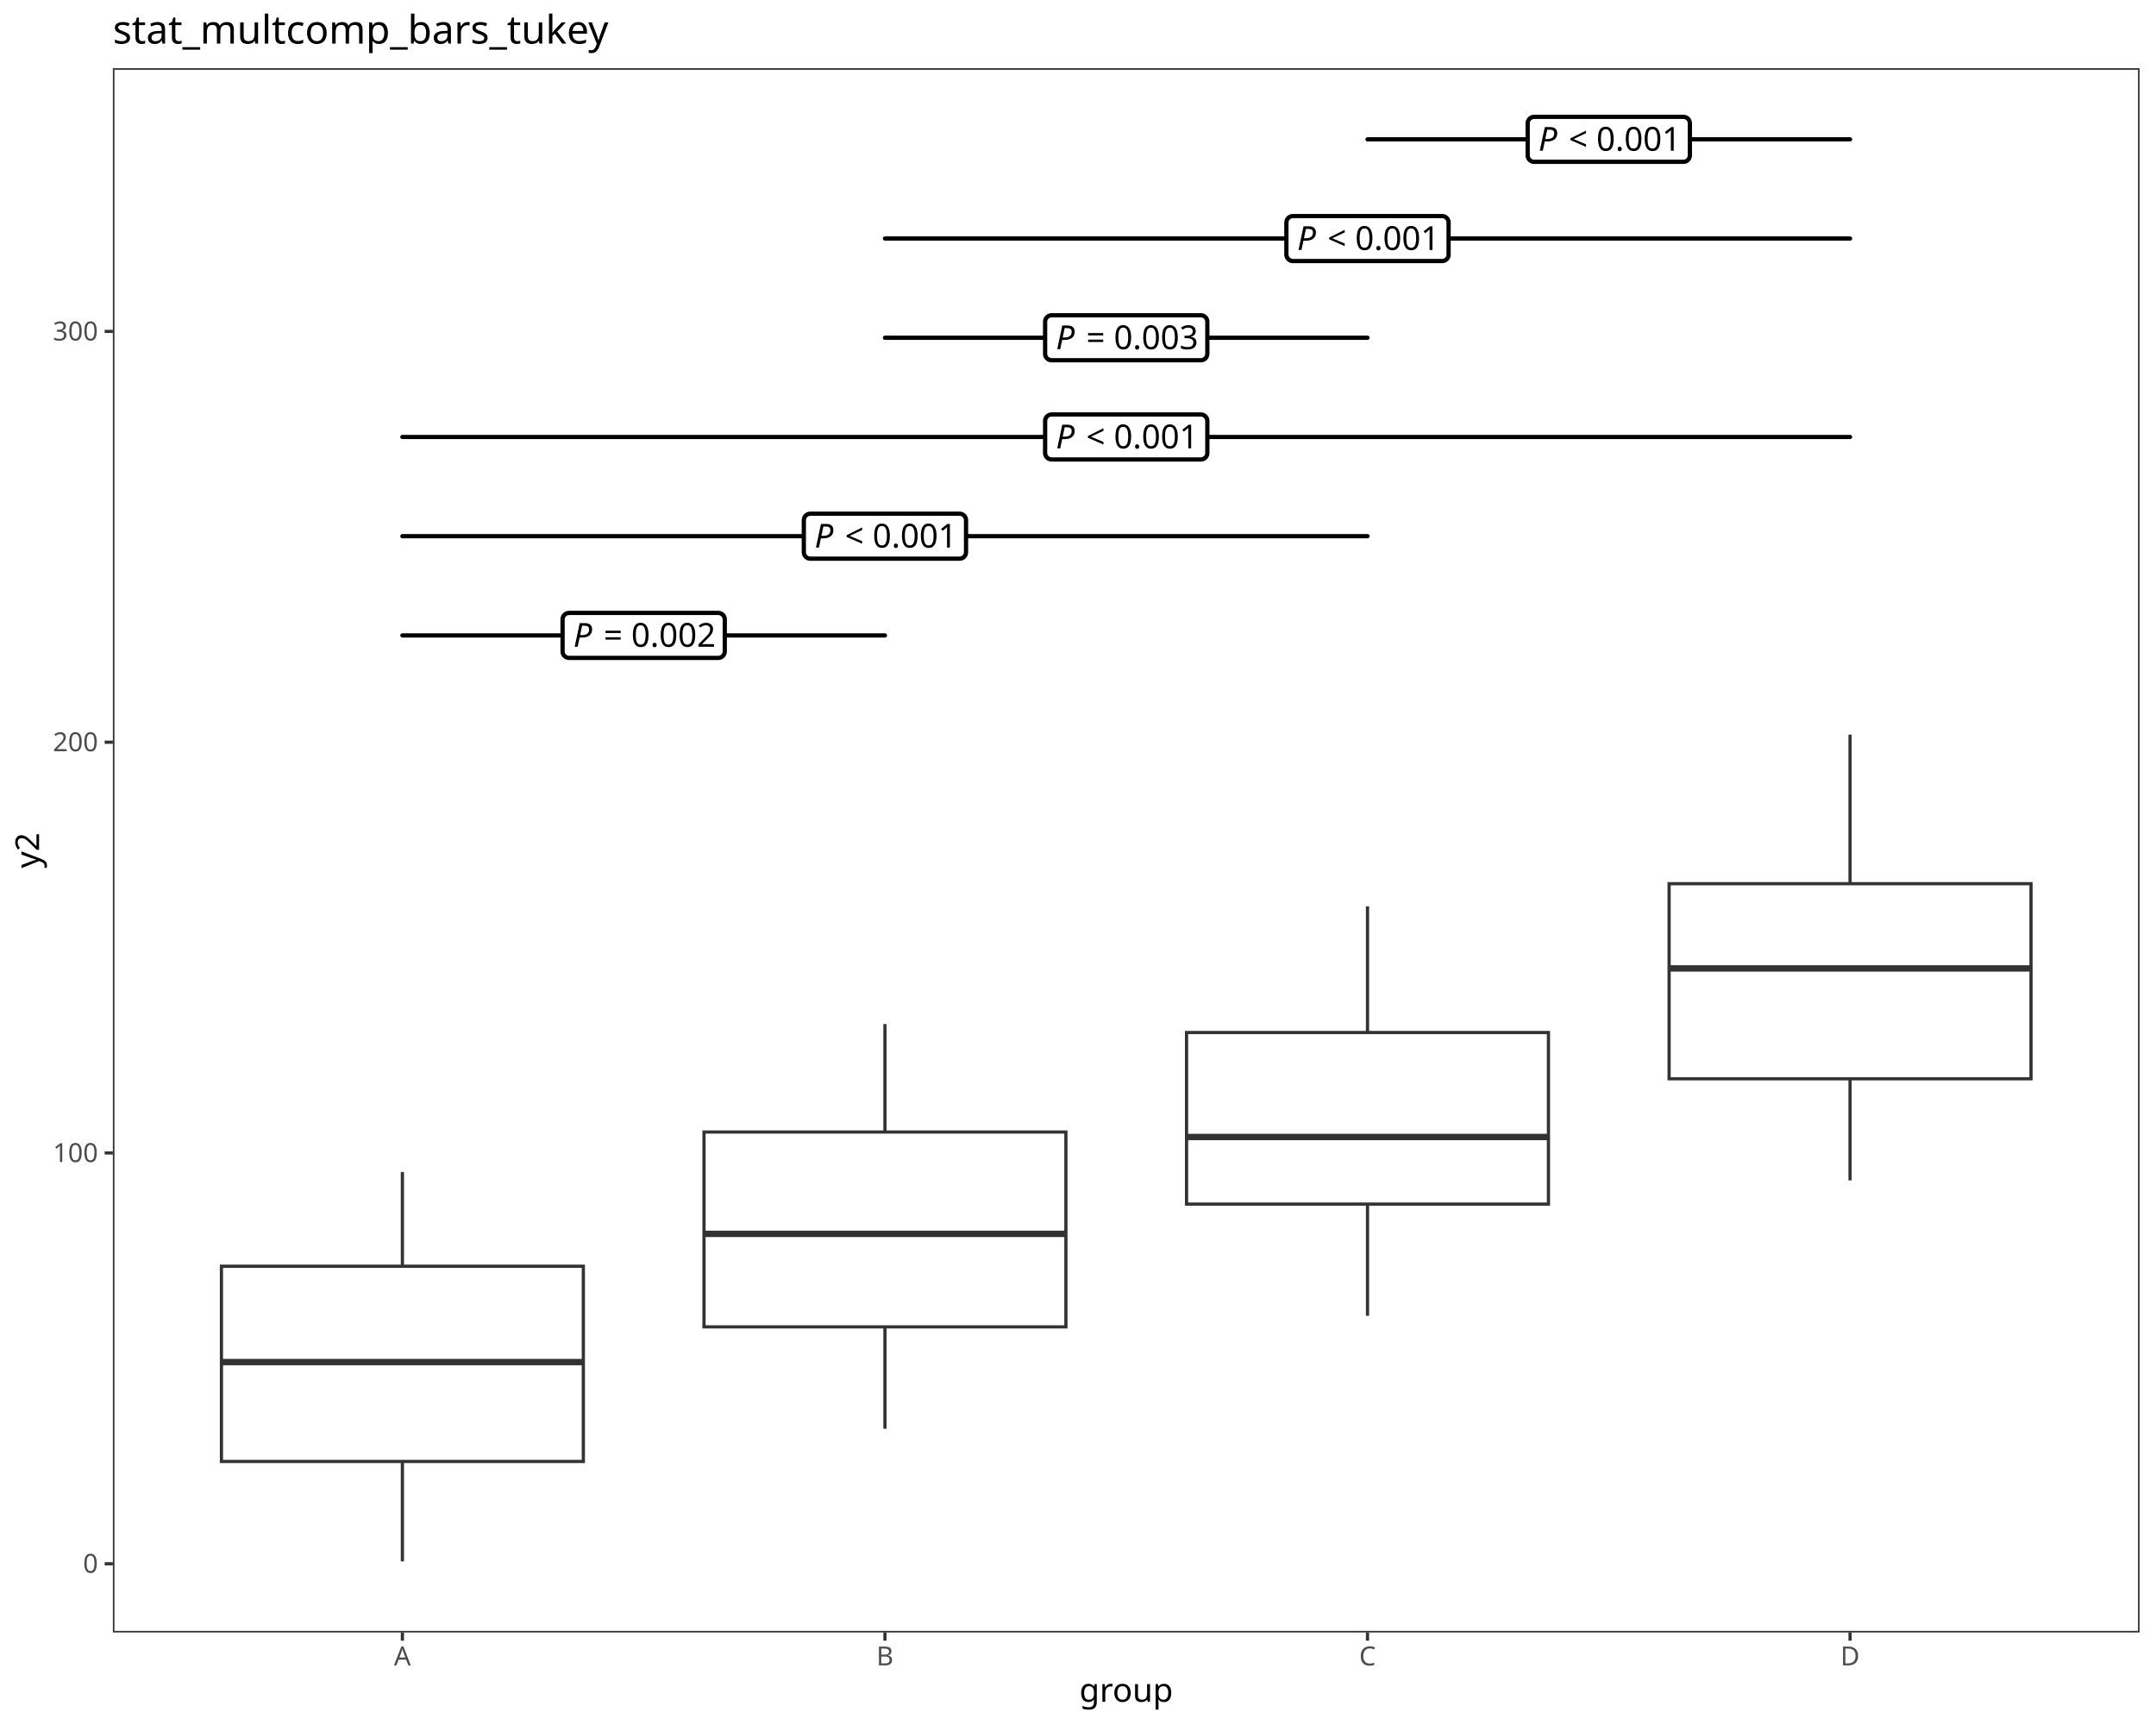
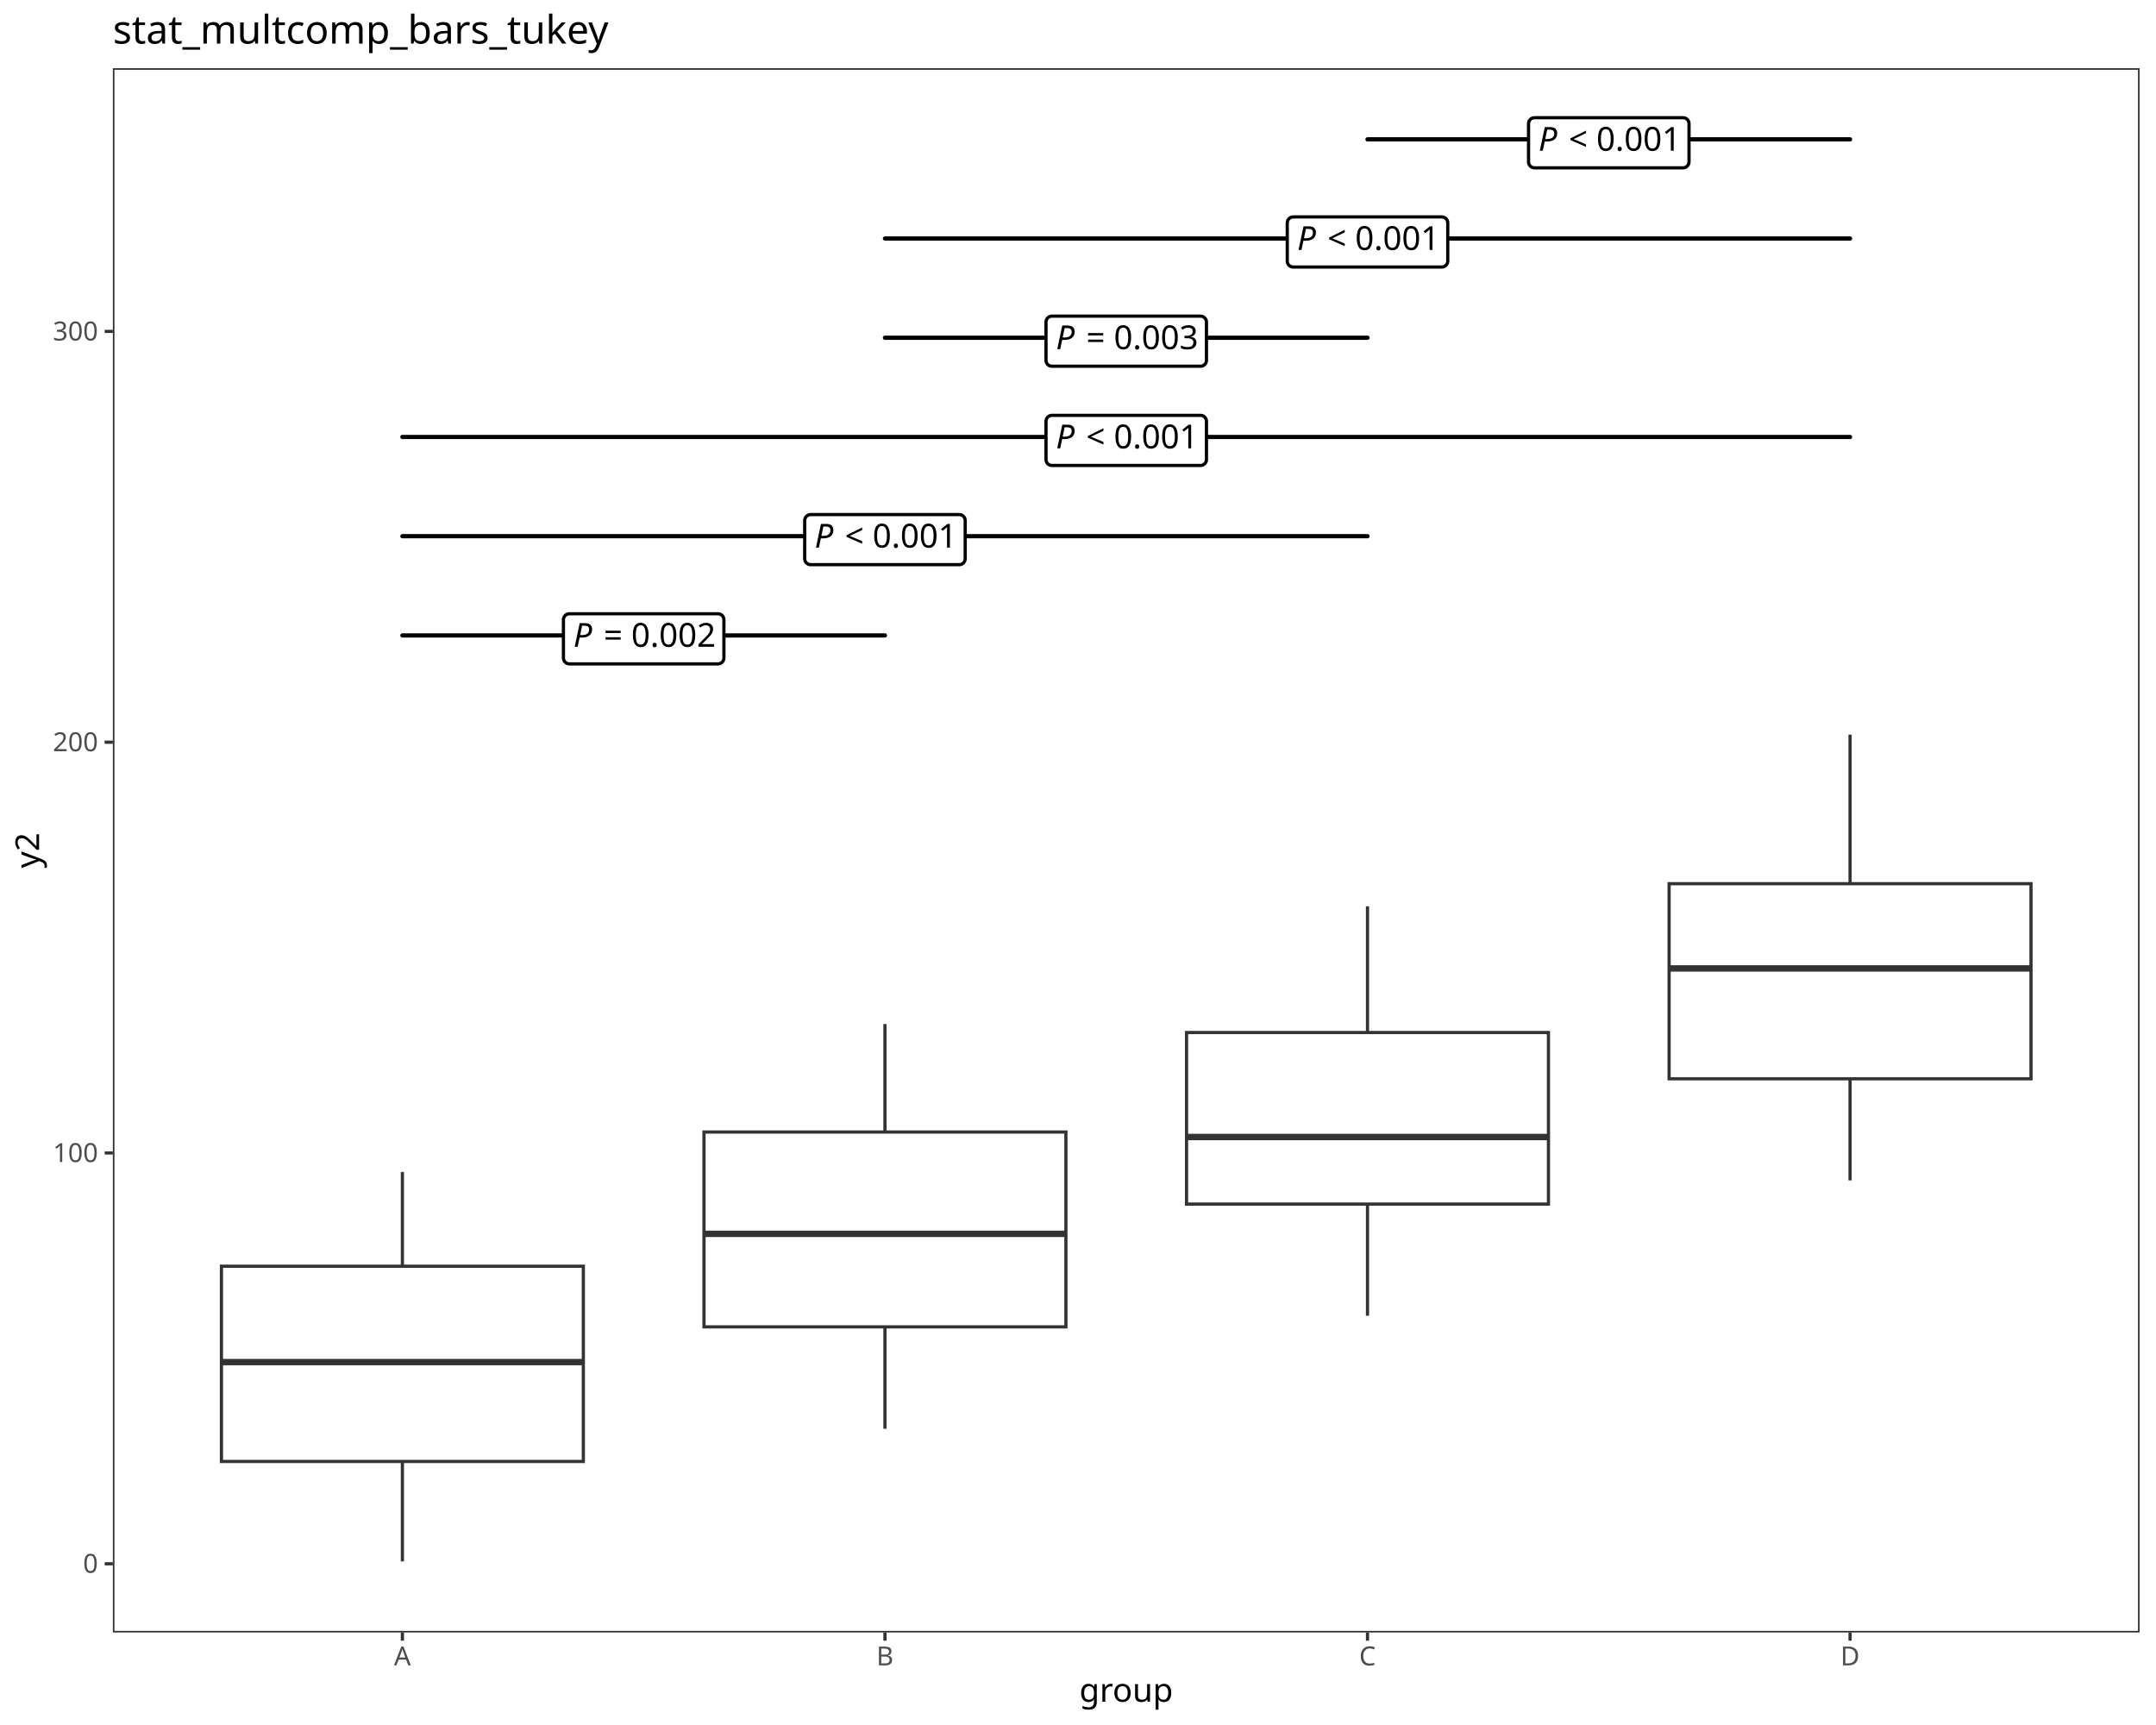
<svg xmlns="http://www.w3.org/2000/svg" class="svglite" data-engine-version="2.0" width="720.00pt" height="576.00pt" viewBox="0 0 720.00 576.00">
  <defs>
    <style type="text/css">
    .svglite line, .svglite polyline, .svglite polygon, .svglite path, .svglite rect, .svglite circle {
      fill: none;
      stroke: #000000;
      stroke-linecap: round;
      stroke-linejoin: round;
      stroke-miterlimit: 10.00;
    }
  </style>
  </defs>
  <rect width="100%" height="100%" style="stroke: none; fill: #FFFFFF;" />
  <defs>
    <clipPath id="cpMC4wMHw3MjAuMDB8MC4wMHw1NzYuMDA=">
      <rect x="0.00" y="0.00" width="720.00" height="576.00" />
    </clipPath>
  </defs>
  <g clip-path="url(#cpMC4wMHw3MjAuMDB8MC4wMHw1NzYuMDA=)">
    <rect x="0.00" y="0.00" width="720.00" height="576.00" style="stroke-width: 1.07; stroke: #FFFFFF; fill: #FFFFFF;" />
  </g>
  <defs>
    <clipPath id="cpMzcuNjl8NzE0LjUyfDIyLjc4fDU0NS4xMQ==">
      <rect x="37.69" y="22.78" width="676.83" height="522.33" />
    </clipPath>
  </defs>
  <g clip-path="url(#cpMzcuNjl8NzE0LjUyfDIyLjc4fDU0NS4xMQ==)">
    <rect x="37.69" y="22.78" width="676.83" height="522.33" style="stroke-width: 1.07; stroke: none; fill: #FFFFFF;" />
    <line x1="134.38" y1="422.81" x2="134.38" y2="391.33" style="stroke-width: 1.07; stroke: #333333; stroke-linecap: butt;" />
    <line x1="134.38" y1="488.00" x2="134.38" y2="521.37" style="stroke-width: 1.07; stroke: #333333; stroke-linecap: butt;" />
    <polygon points="73.95,422.81 73.95,488.00 194.81,488.00 194.81,422.81 73.95,422.81 " style="stroke-width: 1.07; stroke: #333333; stroke-linecap: butt; stroke-linejoin: miter; fill: #FFFFFF;" />
    <line x1="73.95" y1="454.82" x2="194.81" y2="454.82" style="stroke-width: 2.13; stroke: #333333; stroke-linecap: butt; stroke-linejoin: miter;" />
    <line x1="295.53" y1="378.00" x2="295.53" y2="341.94" style="stroke-width: 1.07; stroke: #333333; stroke-linecap: butt;" />
    <line x1="295.53" y1="443.06" x2="295.53" y2="477.08" style="stroke-width: 1.07; stroke: #333333; stroke-linecap: butt;" />
    <polygon points="235.10,378.00 235.10,443.06 355.96,443.06 355.96,378.00 235.10,378.00 " style="stroke-width: 1.07; stroke: #333333; stroke-linecap: butt; stroke-linejoin: miter; fill: #FFFFFF;" />
    <line x1="235.10" y1="412.00" x2="355.96" y2="412.00" style="stroke-width: 2.13; stroke: #333333; stroke-linecap: butt; stroke-linejoin: miter;" />
    <line x1="456.68" y1="344.77" x2="456.68" y2="302.63" style="stroke-width: 1.07; stroke: #333333; stroke-linecap: butt;" />
    <line x1="456.68" y1="402.06" x2="456.68" y2="439.35" style="stroke-width: 1.07; stroke: #333333; stroke-linecap: butt;" />
    <polygon points="396.25,344.77 396.25,402.06 517.11,402.06 517.11,344.77 396.25,344.77 " style="stroke-width: 1.07; stroke: #333333; stroke-linecap: butt; stroke-linejoin: miter; fill: #FFFFFF;" />
    <line x1="396.25" y1="379.66" x2="517.11" y2="379.66" style="stroke-width: 2.13; stroke: #333333; stroke-linecap: butt; stroke-linejoin: miter;" />
    <line x1="617.83" y1="295.08" x2="617.83" y2="245.30" style="stroke-width: 1.07; stroke: #333333; stroke-linecap: butt;" />
    <line x1="617.83" y1="360.22" x2="617.83" y2="394.15" style="stroke-width: 1.07; stroke: #333333; stroke-linecap: butt;" />
    <polygon points="557.40,295.08 557.40,360.22 678.26,360.22 678.26,295.08 557.40,295.08 " style="stroke-width: 1.07; stroke: #333333; stroke-linecap: butt; stroke-linejoin: miter; fill: #FFFFFF;" />
    <line x1="557.40" y1="323.37" x2="678.26" y2="323.37" style="stroke-width: 2.13; stroke: #333333; stroke-linecap: butt; stroke-linejoin: miter;" />
    <line x1="134.38" y1="212.17" x2="295.53" y2="212.17" style="stroke-width: 1.42;" />
-     <polygon points="190.03,219.68 239.88,219.68 239.79,219.68 240.14,219.66 240.48,219.59 240.80,219.47 241.11,219.29 241.37,219.07 241.61,218.81 241.79,218.52 241.93,218.20 242.01,217.86 242.04,217.52 242.04,217.52 242.04,206.82 242.04,206.82 242.01,206.47 241.93,206.14 241.79,205.82 241.61,205.52 241.37,205.26 241.11,205.04 240.80,204.87 240.48,204.75 240.14,204.68 239.88,204.66 190.03,204.66 190.29,204.68 189.94,204.66 189.60,204.70 189.26,204.80 188.95,204.95 188.66,205.15 188.41,205.39 188.20,205.67 188.04,205.97 187.93,206.30 187.88,206.65 187.87,206.82 187.87,217.52 187.88,217.34 187.88,217.69 187.93,218.03 188.04,218.36 188.20,218.67 188.41,218.95 188.66,219.19 188.95,219.39 189.26,219.54 189.60,219.63 189.94,219.68 " style="stroke-width: 1.42; fill: #FFFFFF;" />
+     <polygon points="190.14,221.68 239.76,221.68 239.68,221.68 240.00,221.67 240.32,221.60 240.62,221.49 240.89,221.33 241.14,221.13 241.35,220.89 241.52,220.62 241.65,220.32 241.72,220.01 241.75,219.69 241.75,219.69 241.75,206.94 241.75,206.94 241.72,206.62 241.65,206.31 241.52,206.01 241.35,205.74 241.14,205.50 240.89,205.30 240.62,205.14 240.32,205.03 240.00,204.96 239.76,204.95 190.14,204.95 190.38,204.96 190.06,204.95 189.75,204.99 189.44,205.08 189.15,205.22 188.89,205.40 188.66,205.62 188.46,205.87 188.32,206.16 188.21,206.46 188.16,206.78 188.16,206.94 188.16,219.69 188.16,219.53 188.16,219.85 188.21,220.17 188.32,220.47 188.46,220.76 188.66,221.01 188.89,221.23 189.15,221.41 189.44,221.55 189.75,221.64 190.06,221.68 " style="stroke-width: 1.07; fill: #FFFFFF;" />
    <text x="191.47" y="215.97" style="font-size: 11.04px; font-style: italic; font-family: sans;" textLength="7.37px" lengthAdjust="spacingAndGlyphs">P</text>
    <text x="198.83" y="215.97" style="font-size: 11.04px; font-family: sans;" textLength="2.76px" lengthAdjust="spacingAndGlyphs"> </text>
    <text x="201.60" y="215.97" style="font-size: 11.04px; font-family: sans;" textLength="6.45px" lengthAdjust="spacingAndGlyphs">=</text>
    <text x="208.05" y="215.97" style="font-size: 11.04px; font-family: sans;" textLength="2.76px" lengthAdjust="spacingAndGlyphs"> </text>
    <text x="210.81" y="215.97" style="font-size: 11.04px; font-family: sans;" textLength="27.63px" lengthAdjust="spacingAndGlyphs">0.002</text>
    <line x1="134.38" y1="179.04" x2="456.68" y2="179.04" style="stroke-width: 1.42;" />
-     <polygon points="270.60,186.55 320.45,186.55 320.37,186.55 320.71,186.53 321.05,186.46 321.38,186.34 321.68,186.17 321.95,185.95 322.18,185.69 322.37,185.39 322.50,185.07 322.59,184.73 322.61,184.39 322.61,184.39 322.61,173.69 322.61,173.69 322.59,173.35 322.50,173.01 322.37,172.69 322.18,172.39 321.95,172.13 321.68,171.91 321.38,171.74 321.05,171.62 320.71,171.55 320.45,171.53 270.60,171.53 270.86,171.55 270.52,171.53 270.17,171.58 269.84,171.67 269.52,171.82 269.24,172.02 268.99,172.26 268.78,172.54 268.62,172.85 268.51,173.18 268.45,173.52 268.44,173.69 268.44,184.39 268.45,184.21 268.45,184.56 268.51,184.91 268.62,185.24 268.78,185.54 268.99,185.82 269.24,186.06 269.52,186.26 269.84,186.41 270.17,186.50 270.52,186.55 " style="stroke-width: 1.42; fill: #FFFFFF;" />
+     <polygon points="270.72,188.55 320.34,188.55 320.26,188.55 320.58,188.54 320.89,188.47 321.19,188.36 321.47,188.20 321.72,188.00 321.93,187.76 322.10,187.49 322.22,187.19 322.30,186.88 322.33,186.57 322.33,186.57 322.33,173.81 322.33,173.81 322.30,173.49 322.22,173.18 322.10,172.88 321.93,172.61 321.72,172.37 321.47,172.17 321.19,172.01 320.89,171.90 320.58,171.83 320.34,171.82 270.72,171.82 270.96,171.83 270.64,171.82 270.32,171.86 270.01,171.95 269.73,172.09 269.46,172.27 269.23,172.49 269.04,172.75 268.89,173.03 268.79,173.33 268.74,173.65 268.73,173.81 268.73,186.57 268.74,186.41 268.74,186.72 268.79,187.04 268.89,187.34 269.04,187.63 269.23,187.88 269.46,188.10 269.73,188.29 270.01,188.42 270.32,188.51 270.64,188.55 " style="stroke-width: 1.07; fill: #FFFFFF;" />
    <text x="272.04" y="182.84" style="font-size: 11.04px; font-style: italic; font-family: sans;" textLength="7.37px" lengthAdjust="spacingAndGlyphs">P</text>
    <text x="279.41" y="182.84" style="font-size: 11.04px; font-family: sans;" textLength="2.76px" lengthAdjust="spacingAndGlyphs"> </text>
    <text x="282.17" y="182.84" style="font-size: 11.04px; font-family: sans;" textLength="6.45px" lengthAdjust="spacingAndGlyphs">&lt;</text>
    <text x="288.62" y="182.84" style="font-size: 11.04px; font-family: sans;" textLength="2.76px" lengthAdjust="spacingAndGlyphs"> </text>
    <text x="291.39" y="182.84" style="font-size: 11.04px; font-family: sans;" textLength="27.63px" lengthAdjust="spacingAndGlyphs">0.001</text>
    <line x1="134.38" y1="145.91" x2="617.83" y2="145.91" style="stroke-width: 1.42;" />
-     <polygon points="351.18,153.42 401.03,153.42 400.94,153.42 401.29,153.40 401.63,153.33 401.96,153.21 402.26,153.04 402.53,152.82 402.76,152.56 402.94,152.26 403.08,151.94 403.16,151.61 403.19,151.26 403.19,151.26 403.19,140.56 403.19,140.56 403.16,140.22 403.08,139.88 402.94,139.56 402.76,139.27 402.53,139.01 402.26,138.79 401.96,138.61 401.63,138.49 401.29,138.42 401.03,138.40 351.18,138.40 351.44,138.42 351.09,138.41 350.75,138.45 350.41,138.54 350.10,138.69 349.81,138.89 349.56,139.13 349.35,139.41 349.19,139.72 349.08,140.05 349.03,140.39 349.02,140.56 349.02,151.26 349.03,151.09 349.03,151.43 349.08,151.78 349.19,152.11 349.35,152.41 349.56,152.69 349.81,152.93 350.10,153.13 350.41,153.28 350.75,153.38 351.09,153.42 " style="stroke-width: 1.42; fill: #FFFFFF;" />
+     <polygon points="351.29,155.42 400.91,155.42 400.83,155.42 401.15,155.41 401.47,155.35 401.77,155.23 402.04,155.07 402.29,154.87 402.50,154.63 402.67,154.36 402.80,154.07 402.88,153.76 402.90,153.44 402.90,153.44 402.90,140.68 402.90,140.68 402.88,140.36 402.80,140.05 402.67,139.76 402.50,139.49 402.29,139.25 402.04,139.04 401.77,138.88 401.47,138.77 401.15,138.71 400.91,138.69 351.29,138.69 351.53,138.71 351.21,138.69 350.90,138.73 350.59,138.82 350.30,138.96 350.04,139.14 349.81,139.36 349.62,139.62 349.47,139.90 349.37,140.20 349.31,140.52 349.31,140.68 349.31,153.44 349.31,153.28 349.31,153.60 349.37,153.91 349.47,154.22 349.62,154.50 349.81,154.75 350.04,154.98 350.30,155.16 350.59,155.29 350.90,155.38 351.21,155.42 " style="stroke-width: 1.07; fill: #FFFFFF;" />
    <text x="352.62" y="149.71" style="font-size: 11.04px; font-style: italic; font-family: sans;" textLength="7.37px" lengthAdjust="spacingAndGlyphs">P</text>
    <text x="359.99" y="149.71" style="font-size: 11.04px; font-family: sans;" textLength="2.76px" lengthAdjust="spacingAndGlyphs"> </text>
    <text x="362.75" y="149.71" style="font-size: 11.04px; font-family: sans;" textLength="6.45px" lengthAdjust="spacingAndGlyphs">&lt;</text>
    <text x="369.20" y="149.71" style="font-size: 11.04px; font-family: sans;" textLength="2.76px" lengthAdjust="spacingAndGlyphs"> </text>
    <text x="371.96" y="149.71" style="font-size: 11.04px; font-family: sans;" textLength="27.63px" lengthAdjust="spacingAndGlyphs">0.001</text>
    <line x1="295.53" y1="112.78" x2="456.68" y2="112.78" style="stroke-width: 1.42;" />
-     <polygon points="351.18,120.29 401.03,120.29 400.94,120.29 401.29,120.28 401.63,120.21 401.96,120.08 402.26,119.91 402.53,119.69 402.76,119.43 402.94,119.13 403.08,118.82 403.16,118.48 403.19,118.13 403.19,118.13 403.19,107.44 403.19,107.44 403.16,107.09 403.08,106.75 402.94,106.43 402.76,106.14 402.53,105.88 402.26,105.66 401.96,105.48 401.63,105.36 401.29,105.29 401.03,105.28 351.18,105.28 351.44,105.29 351.09,105.28 350.75,105.32 350.41,105.42 350.10,105.56 349.81,105.76 349.56,106.00 349.35,106.28 349.19,106.59 349.08,106.92 349.03,107.26 349.02,107.44 349.02,118.13 349.03,117.96 349.03,118.30 349.08,118.65 349.19,118.98 349.35,119.29 349.56,119.56 349.81,119.80 350.10,120.00 350.41,120.15 350.75,120.25 351.09,120.29 " style="stroke-width: 1.42; fill: #FFFFFF;" />
+     <polygon points="351.29,122.29 400.91,122.29 400.83,122.29 401.15,122.28 401.47,122.22 401.77,122.10 402.04,121.94 402.29,121.74 402.50,121.50 402.67,121.23 402.80,120.94 402.88,120.63 402.90,120.31 402.90,120.31 402.90,107.55 402.90,107.55 402.88,107.23 402.80,106.92 402.67,106.63 402.50,106.36 402.29,106.12 402.04,105.91 401.77,105.75 401.47,105.64 401.15,105.58 400.91,105.56 351.29,105.56 351.53,105.58 351.21,105.56 350.90,105.60 350.59,105.69 350.30,105.83 350.04,106.01 349.81,106.23 349.62,106.49 349.47,106.77 349.37,107.07 349.31,107.39 349.31,107.55 349.31,120.31 349.31,120.15 349.31,120.47 349.37,120.78 349.47,121.09 349.62,121.37 349.81,121.63 350.04,121.85 350.30,122.03 350.59,122.17 350.90,122.25 351.21,122.29 " style="stroke-width: 1.07; fill: #FFFFFF;" />
    <text x="352.62" y="116.59" style="font-size: 11.04px; font-style: italic; font-family: sans;" textLength="7.37px" lengthAdjust="spacingAndGlyphs">P</text>
    <text x="359.99" y="116.59" style="font-size: 11.04px; font-family: sans;" textLength="2.76px" lengthAdjust="spacingAndGlyphs"> </text>
    <text x="362.75" y="116.59" style="font-size: 11.04px; font-family: sans;" textLength="6.45px" lengthAdjust="spacingAndGlyphs">=</text>
    <text x="369.20" y="116.59" style="font-size: 11.04px; font-family: sans;" textLength="2.76px" lengthAdjust="spacingAndGlyphs"> </text>
    <text x="371.96" y="116.59" style="font-size: 11.04px; font-family: sans;" textLength="27.63px" lengthAdjust="spacingAndGlyphs">0.003</text>
    <line x1="295.53" y1="79.65" x2="617.83" y2="79.65" style="stroke-width: 1.42;" />
-     <polygon points="431.75,87.16 481.60,87.16 481.52,87.16 481.86,87.15 482.21,87.08 482.53,86.95 482.83,86.78 483.10,86.56 483.33,86.30 483.52,86.01 483.65,85.69 483.74,85.35 483.76,85.00 483.76,85.00 483.76,74.31 483.76,74.31 483.74,73.96 483.65,73.62 483.52,73.30 483.33,73.01 483.10,72.75 482.83,72.53 482.53,72.35 482.21,72.23 481.86,72.16 481.60,72.15 431.75,72.15 432.02,72.16 431.67,72.15 431.32,72.19 430.99,72.29 430.67,72.44 430.39,72.63 430.14,72.87 429.93,73.15 429.77,73.46 429.66,73.79 429.60,74.13 429.59,74.31 429.59,85.00 429.60,84.83 429.60,85.18 429.66,85.52 429.77,85.85 429.93,86.16 430.14,86.43 430.39,86.68 430.67,86.87 430.99,87.02 431.32,87.12 431.67,87.16 " style="stroke-width: 1.42; fill: #FFFFFF;" />
+     <polygon points="431.87,89.17 481.49,89.17 481.41,89.16 481.73,89.15 482.04,89.09 482.34,88.97 482.62,88.81 482.87,88.61 483.08,88.37 483.25,88.10 483.37,87.81 483.45,87.50 483.48,87.18 483.48,87.18 483.48,74.42 483.48,74.42 483.45,74.10 483.37,73.79 483.25,73.50 483.08,73.23 482.87,72.99 482.62,72.79 482.34,72.63 482.04,72.51 481.73,72.45 481.49,72.43 431.87,72.43 432.11,72.45 431.79,72.44 431.47,72.47 431.17,72.56 430.88,72.70 430.61,72.88 430.38,73.10 430.19,73.36 430.04,73.64 429.94,73.95 429.89,74.26 429.88,74.42 429.88,87.18 429.89,87.02 429.89,87.34 429.94,87.65 430.04,87.96 430.19,88.24 430.38,88.50 430.61,88.72 430.88,88.90 431.17,89.04 431.47,89.13 431.79,89.16 " style="stroke-width: 1.07; fill: #FFFFFF;" />
    <text x="433.19" y="83.46" style="font-size: 11.04px; font-style: italic; font-family: sans;" textLength="7.37px" lengthAdjust="spacingAndGlyphs">P</text>
    <text x="440.56" y="83.46" style="font-size: 11.04px; font-family: sans;" textLength="2.76px" lengthAdjust="spacingAndGlyphs"> </text>
    <text x="443.32" y="83.46" style="font-size: 11.04px; font-family: sans;" textLength="6.45px" lengthAdjust="spacingAndGlyphs">&lt;</text>
    <text x="449.77" y="83.46" style="font-size: 11.04px; font-family: sans;" textLength="2.76px" lengthAdjust="spacingAndGlyphs"> </text>
    <text x="452.54" y="83.46" style="font-size: 11.04px; font-family: sans;" textLength="27.63px" lengthAdjust="spacingAndGlyphs">0.001</text>
    <line x1="456.68" y1="46.53" x2="617.83" y2="46.53" style="stroke-width: 1.42;" />
-     <polygon points="512.33,54.03 562.18,54.03 562.09,54.03 562.44,54.02 562.78,53.95 563.11,53.83 563.41,53.65 563.68,53.43 563.91,53.17 564.09,52.88 564.23,52.56 564.31,52.22 564.34,51.87 564.34,51.87 564.34,41.18 564.34,41.18 564.31,40.83 564.23,40.49 564.09,40.17 563.91,39.88 563.68,39.62 563.41,39.40 563.11,39.23 562.78,39.10 562.44,39.03 562.18,39.02 512.33,39.02 512.59,39.03 512.24,39.02 511.90,39.06 511.56,39.16 511.25,39.31 510.96,39.50 510.71,39.75 510.50,40.02 510.34,40.33 510.23,40.66 510.18,41.00 510.17,41.18 510.17,51.87 510.18,51.70 510.18,52.05 510.23,52.39 510.34,52.72 510.50,53.03 510.71,53.31 510.96,53.55 511.25,53.74 511.56,53.89 511.90,53.99 512.24,54.03 " style="stroke-width: 1.42; fill: #FFFFFF;" />
+     <polygon points="512.45,56.04 562.06,56.04 561.98,56.04 562.30,56.02 562.62,55.96 562.92,55.85 563.19,55.69 563.44,55.48 563.65,55.24 563.82,54.97 563.95,54.68 564.03,54.37 564.05,54.05 564.05,54.05 564.05,41.29 564.05,41.29 564.03,40.97 563.95,40.66 563.82,40.37 563.65,40.10 563.44,39.86 563.19,39.66 562.92,39.50 562.62,39.38 562.30,39.32 562.06,39.31 512.45,39.31 512.68,39.32 512.37,39.31 512.05,39.35 511.74,39.43 511.45,39.57 511.19,39.75 510.96,39.98 510.77,40.23 510.62,40.51 510.52,40.82 510.46,41.13 510.46,41.29 510.46,54.05 510.46,53.89 510.46,54.21 510.52,54.53 510.62,54.83 510.77,55.11 510.96,55.37 511.19,55.59 511.45,55.77 511.74,55.91 512.05,56.00 512.37,56.04 " style="stroke-width: 1.07; fill: #FFFFFF;" />
    <text x="513.77" y="50.33" style="font-size: 11.04px; font-style: italic; font-family: sans;" textLength="7.37px" lengthAdjust="spacingAndGlyphs">P</text>
    <text x="521.14" y="50.33" style="font-size: 11.04px; font-family: sans;" textLength="2.76px" lengthAdjust="spacingAndGlyphs"> </text>
    <text x="523.90" y="50.33" style="font-size: 11.04px; font-family: sans;" textLength="6.45px" lengthAdjust="spacingAndGlyphs">&lt;</text>
    <text x="530.35" y="50.33" style="font-size: 11.04px; font-family: sans;" textLength="2.76px" lengthAdjust="spacingAndGlyphs"> </text>
    <text x="533.11" y="50.33" style="font-size: 11.04px; font-family: sans;" textLength="27.63px" lengthAdjust="spacingAndGlyphs">0.001</text>
    <rect x="37.69" y="22.78" width="676.83" height="522.33" style="stroke-width: 1.07; stroke: #333333;" />
  </g>
  <g clip-path="url(#cpMC4wMHw3MjAuMDB8MC4wMHw1NzYuMDA=)">
    <text x="32.76" y="525.18" text-anchor="end" style="font-size: 8.80px; fill: #4D4D4D; font-family: sans;" textLength="4.89px" lengthAdjust="spacingAndGlyphs">0</text>
    <text x="32.76" y="388.02" text-anchor="end" style="font-size: 8.80px; fill: #4D4D4D; font-family: sans;" textLength="14.68px" lengthAdjust="spacingAndGlyphs">100</text>
    <text x="32.76" y="250.85" text-anchor="end" style="font-size: 8.80px; fill: #4D4D4D; font-family: sans;" textLength="14.68px" lengthAdjust="spacingAndGlyphs">200</text>
    <text x="32.76" y="113.69" text-anchor="end" style="font-size: 8.80px; fill: #4D4D4D; font-family: sans;" textLength="14.68px" lengthAdjust="spacingAndGlyphs">300</text>
    <polyline points="34.95,522.16 37.69,522.16 " style="stroke-width: 1.07; stroke: #333333; stroke-linecap: butt;" />
    <polyline points="34.95,384.99 37.69,384.99 " style="stroke-width: 1.07; stroke: #333333; stroke-linecap: butt;" />
    <polyline points="34.95,247.83 37.69,247.83 " style="stroke-width: 1.07; stroke: #333333; stroke-linecap: butt;" />
    <polyline points="34.95,110.66 37.69,110.66 " style="stroke-width: 1.07; stroke: #333333; stroke-linecap: butt;" />
    <polyline points="134.38,547.85 134.38,545.11 " style="stroke-width: 1.07; stroke: #333333; stroke-linecap: butt;" />
    <polyline points="295.53,547.85 295.53,545.11 " style="stroke-width: 1.07; stroke: #333333; stroke-linecap: butt;" />
    <polyline points="456.68,547.85 456.68,545.11 " style="stroke-width: 1.07; stroke: #333333; stroke-linecap: butt;" />
    <polyline points="617.83,547.85 617.83,545.11 " style="stroke-width: 1.07; stroke: #333333; stroke-linecap: butt;" />
    <text x="134.38" y="556.10" text-anchor="middle" style="font-size: 8.80px; fill: #4D4D4D; font-family: sans;" textLength="5.87px" lengthAdjust="spacingAndGlyphs">A</text>
    <text x="295.53" y="556.10" text-anchor="middle" style="font-size: 8.80px; fill: #4D4D4D; font-family: sans;" textLength="5.87px" lengthAdjust="spacingAndGlyphs">B</text>
    <text x="456.68" y="556.10" text-anchor="middle" style="font-size: 8.80px; fill: #4D4D4D; font-family: sans;" textLength="6.36px" lengthAdjust="spacingAndGlyphs">C</text>
    <text x="617.83" y="556.10" text-anchor="middle" style="font-size: 8.80px; fill: #4D4D4D; font-family: sans;" textLength="6.36px" lengthAdjust="spacingAndGlyphs">D</text>
    <text x="376.10" y="568.24" text-anchor="middle" style="font-size: 11.00px; font-family: sans;" textLength="28.14px" lengthAdjust="spacingAndGlyphs">group</text>
    <text transform="translate(13.05,283.95) rotate(-90)" text-anchor="middle" style="font-size: 11.00px; font-family: sans;" textLength="11.62px" lengthAdjust="spacingAndGlyphs">y2</text>
    <text x="37.69" y="14.56" style="font-size: 13.20px; font-family: sans;" textLength="157.78px" lengthAdjust="spacingAndGlyphs">stat_multcomp_bars_tukey</text>
  </g>
</svg>
